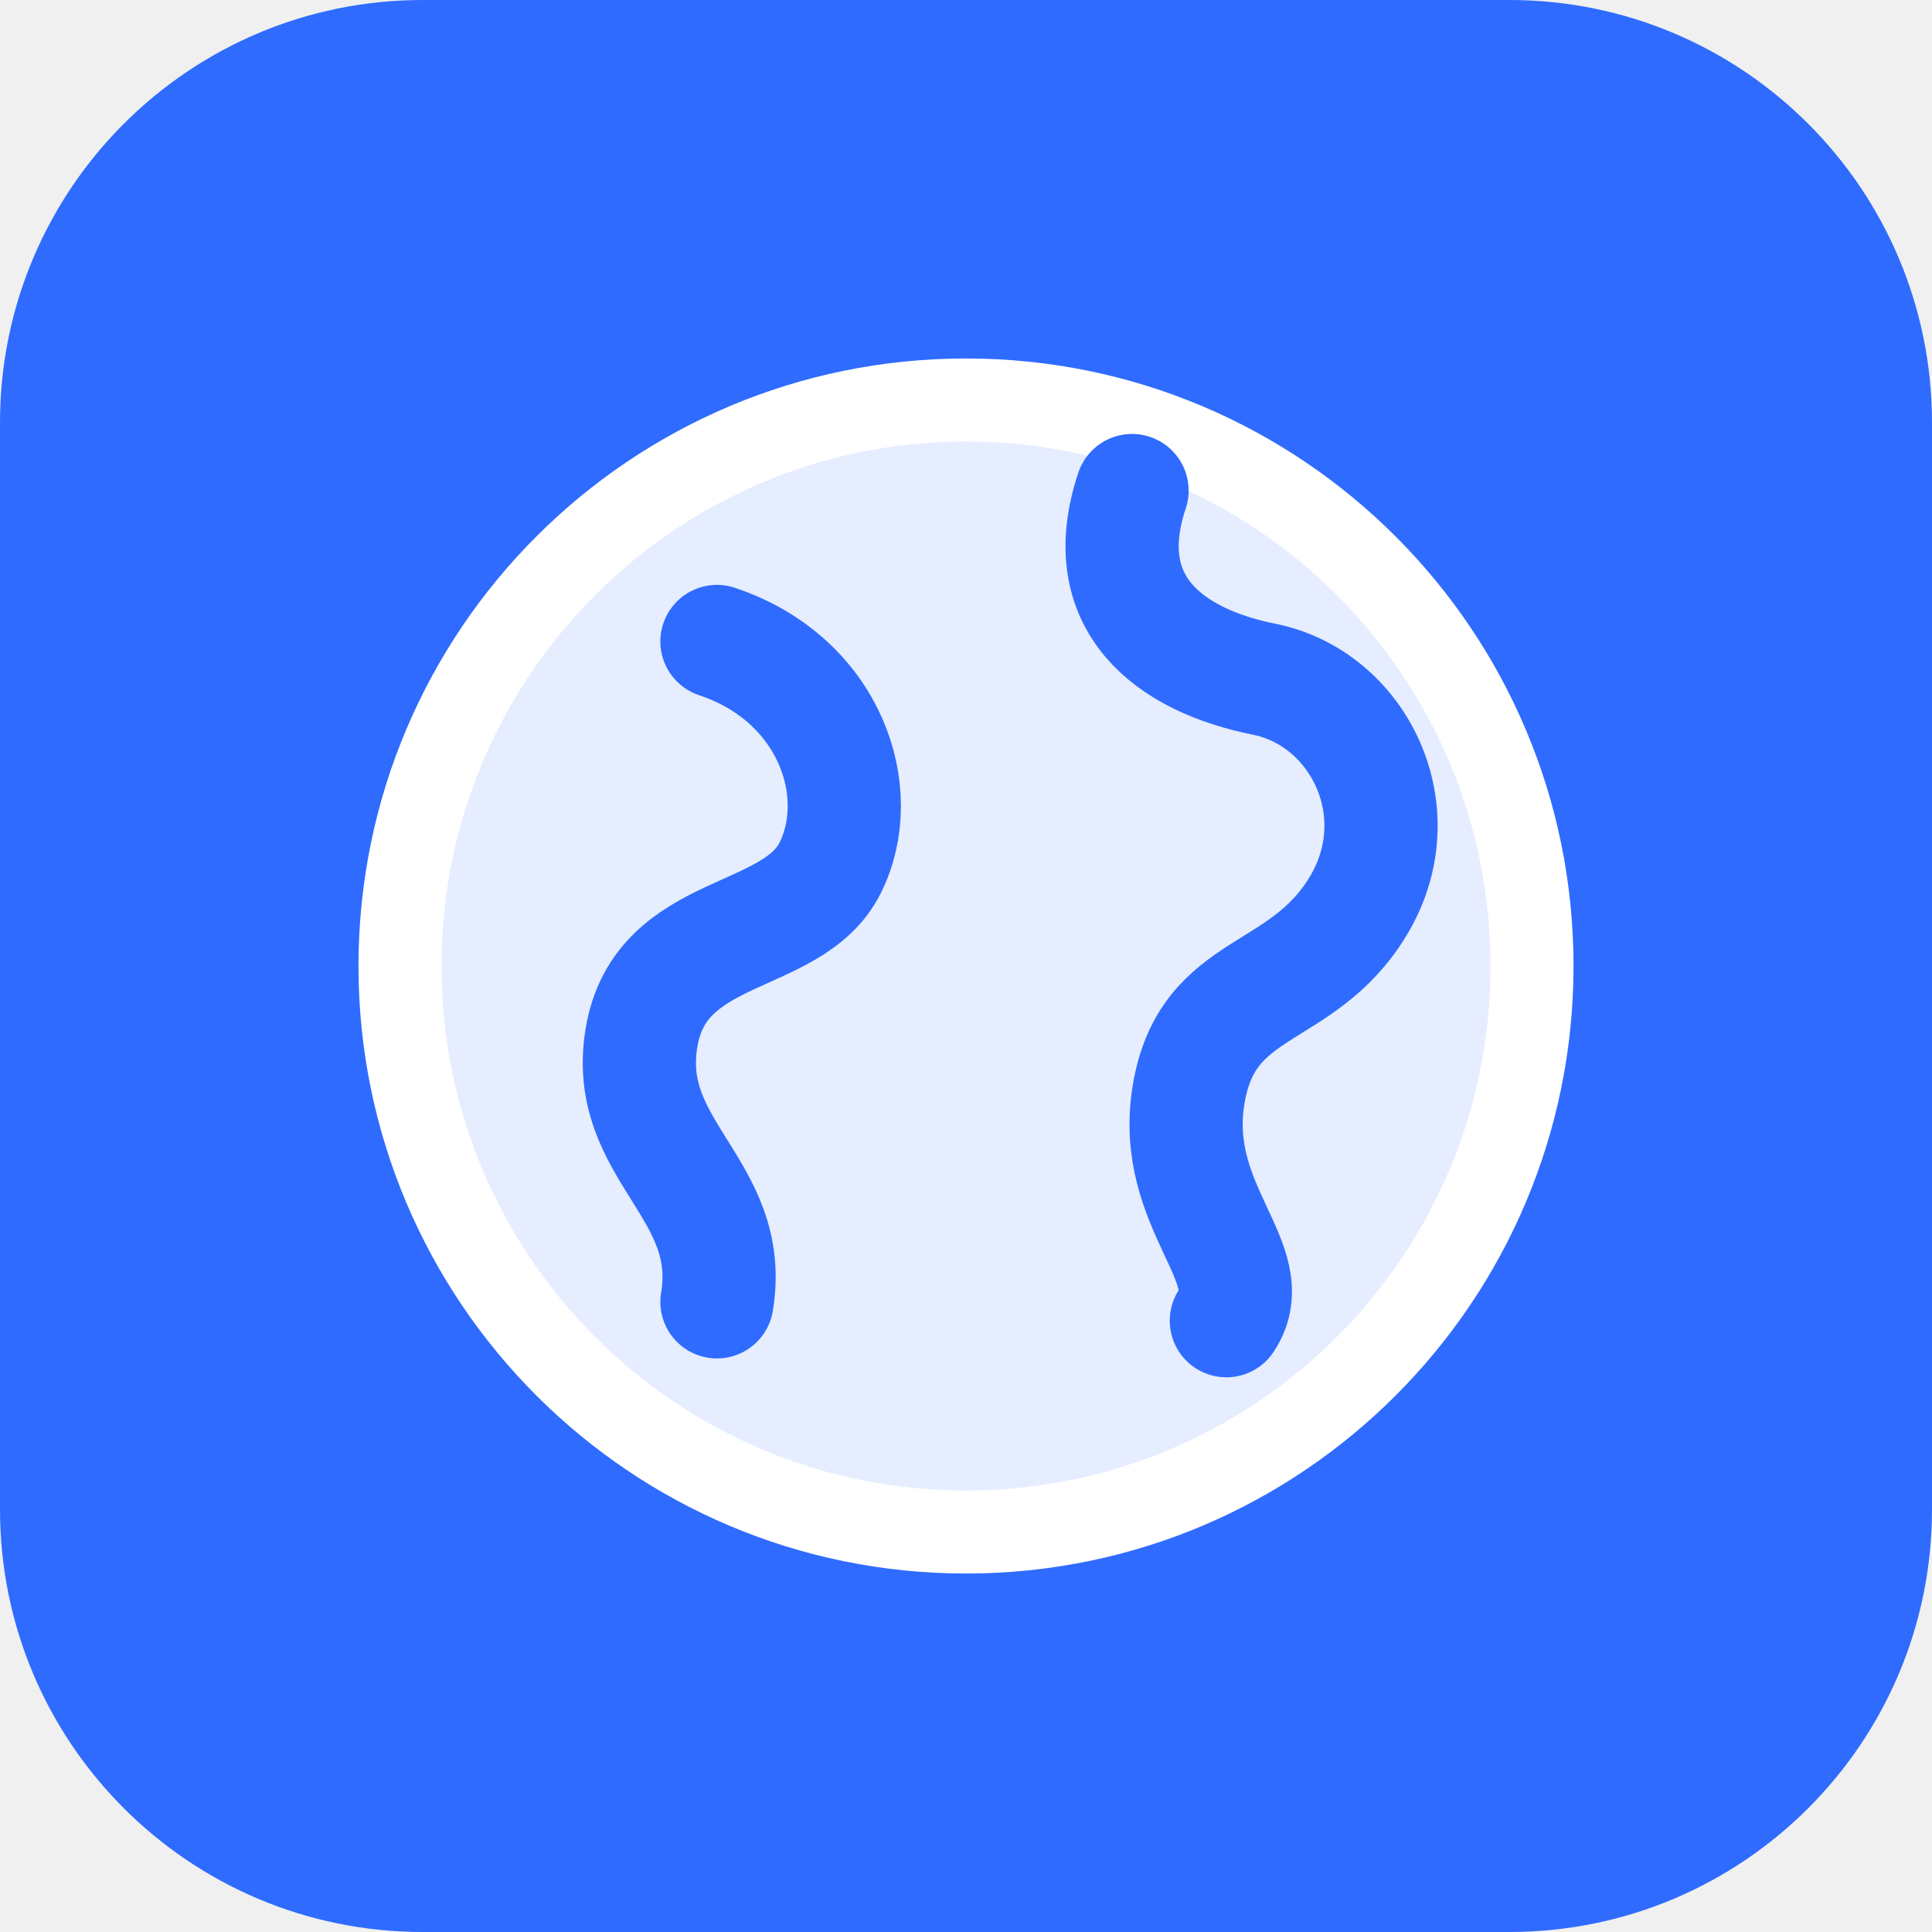
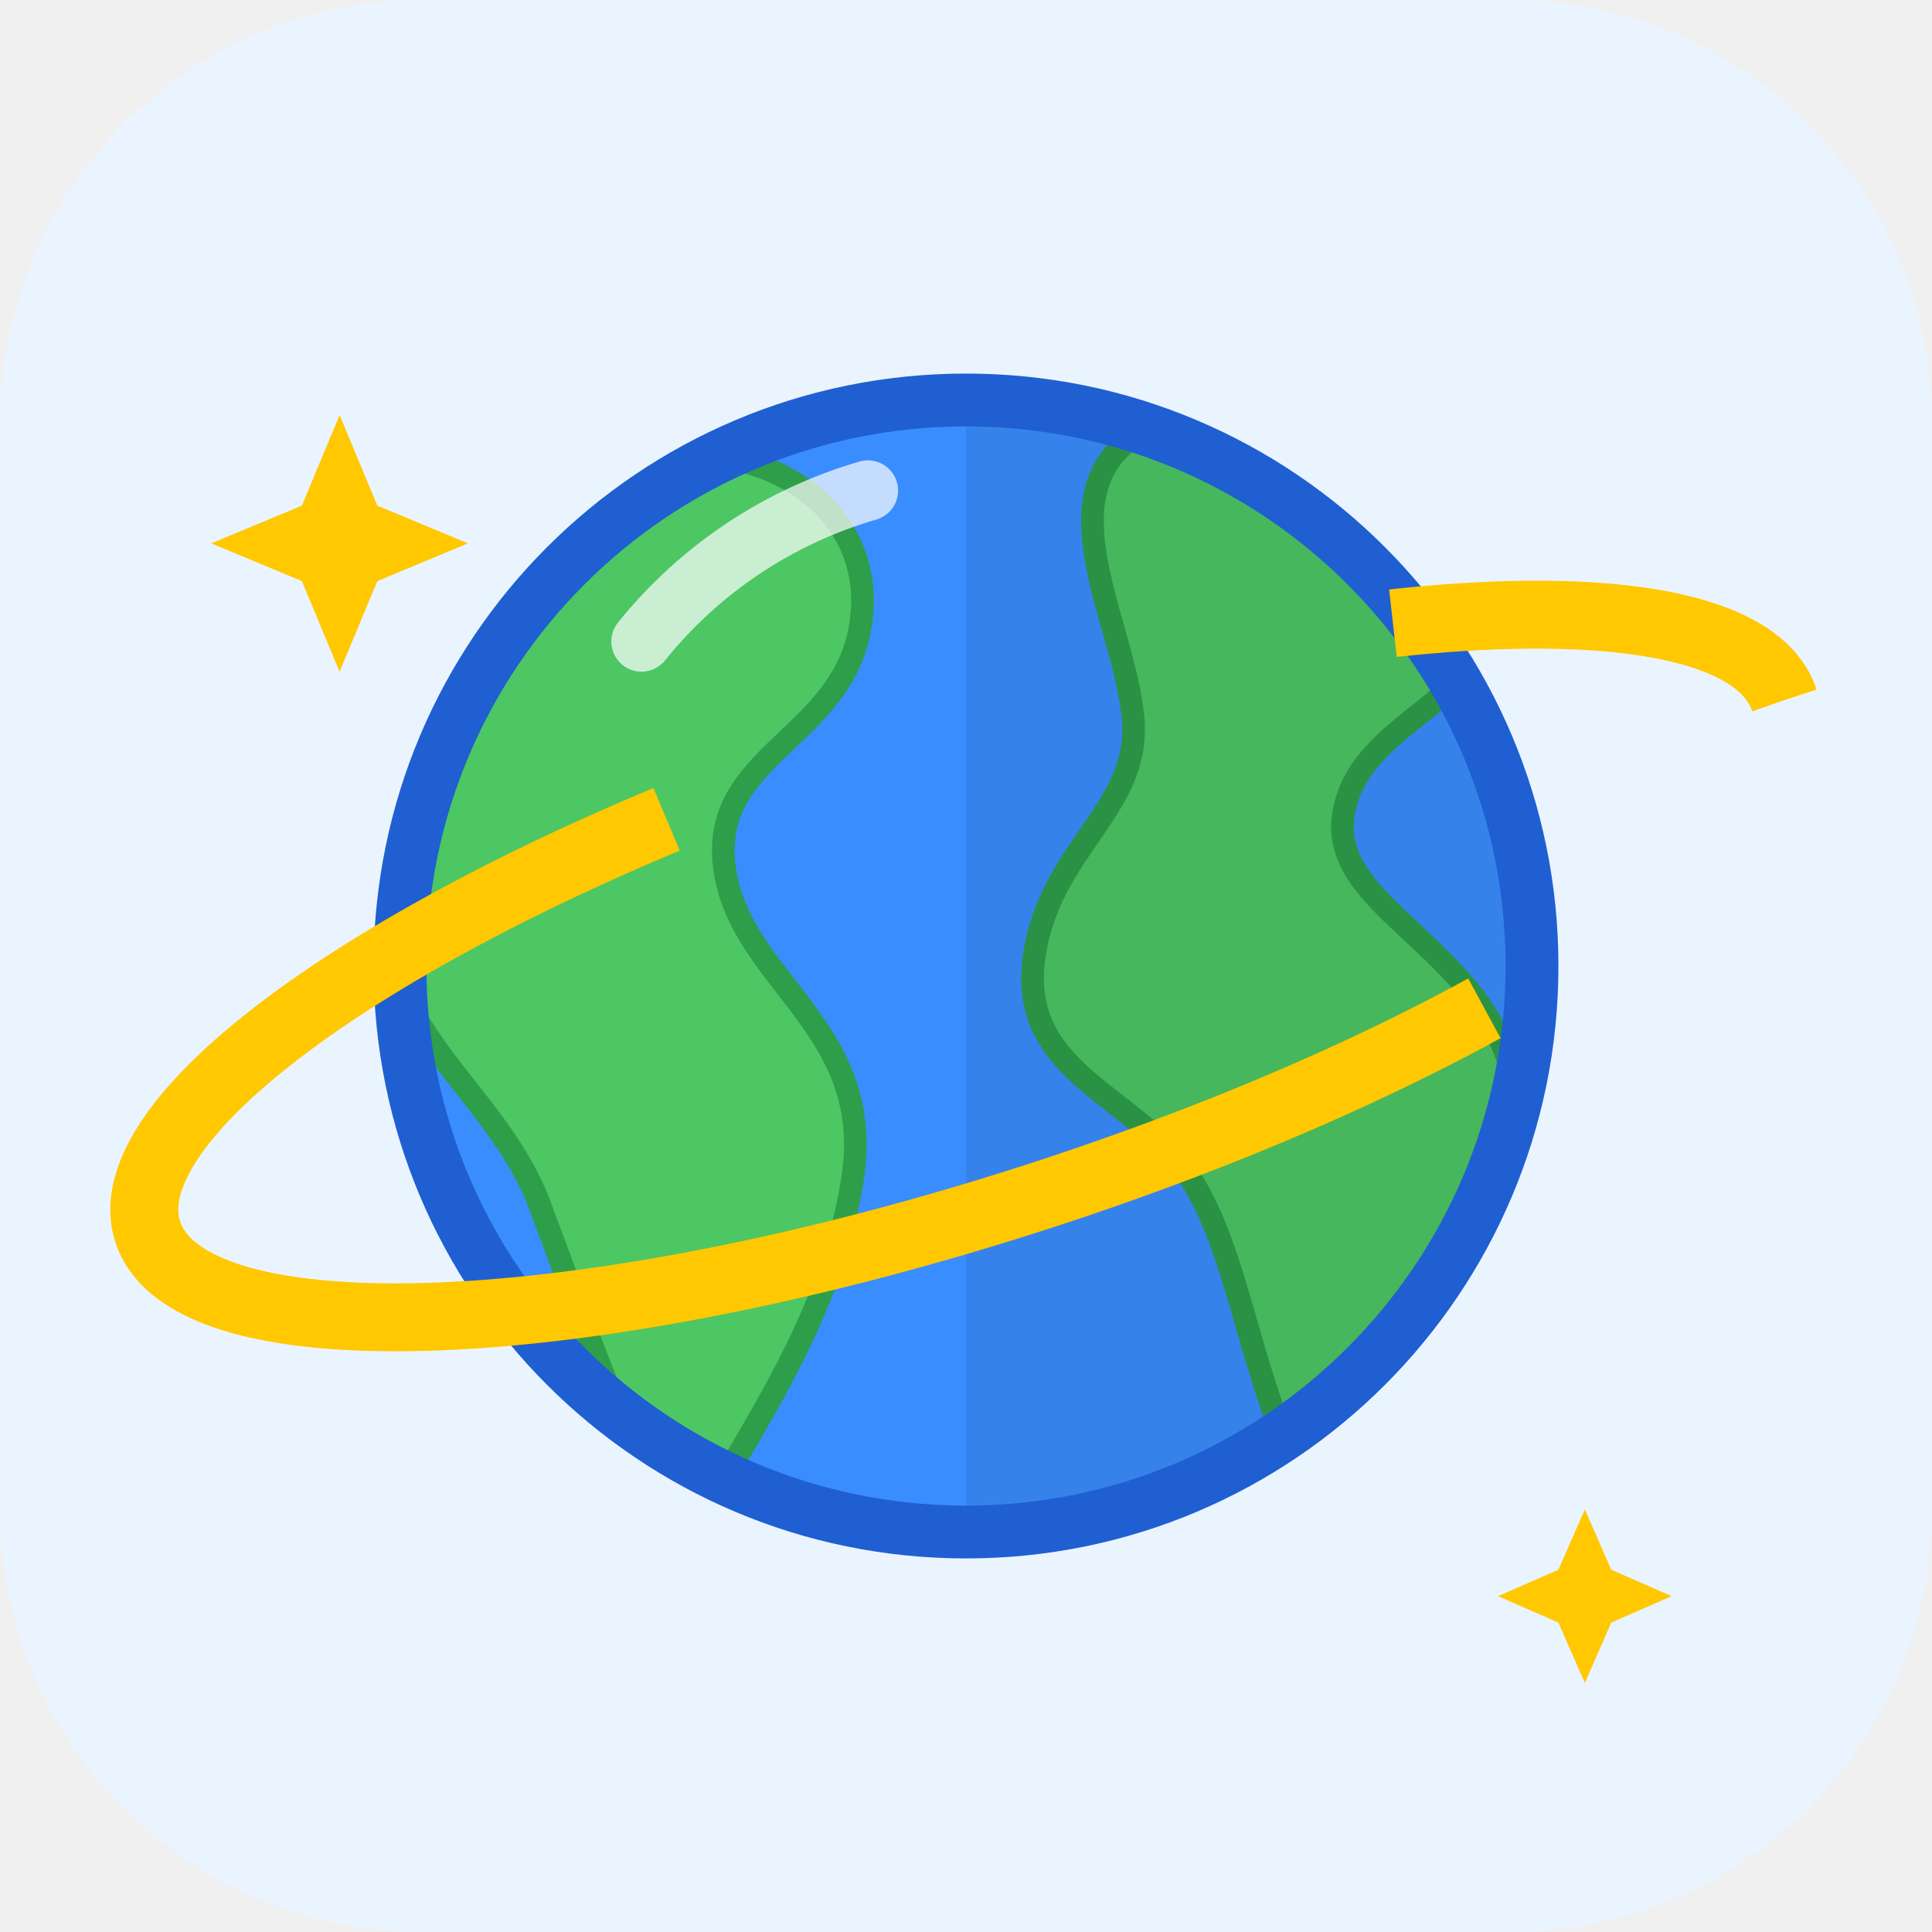
<svg xmlns="http://www.w3.org/2000/svg" viewBox="0 0 512 512">
-   <rect width="512" height="512" rx="112" fill="#2f6bff" />
-   <circle cx="256" cy="256" r="150" fill="#e5edff" stroke="#fff" stroke-width="22" />
-   <path d="M190 170c30 10 40 40 30 60s-45 15-50 45 25 40 20 70M300 130c-10 30 10 45 35 50s40 35 25 60-40 20-45 50 20 45 10 60" fill="none" stroke="#2f6bff" stroke-width="30" stroke-linecap="round" />
+   <rect width="512" height="512" rx="112" fill="#eaf4ff" />
+   <defs>
+     <clipPath id="c">
+       <circle cx="256" cy="256" r="150" />
+     </clipPath>
+   </defs>
+   <circle cx="256" cy="256" r="150" fill="#3a8dff" />
+   <g clip-path="url(#c)">
+     <g fill="#4cc764" stroke="#2e9e4a" stroke-width="6" stroke-linejoin="round">
+       <path d="M150 128c42-20 84 2 78 38-5 30-40 34-36 64 4 30 40 42 34 82-6 40-30 70-44 98-18-30-28-62-38-88-10-30-38-44-42-76-4-42 12-100 48-118z" />
+       <path d="M300 116c42-14 90 8 94 44 3 26-34 30-38 56-4 26 42 36 46 76 4 40-32 70-58 98-14-30-16-60-30-80-14-20-44-26-40-56 4-30 30-40 26-66-3-24-22-56 0-72z" />
+       <path d="M372 352c20-10 44-4 44 16s-26 26-42 18c-14-7-18-26-2-34z" />
+     </g>
+     <path d="M256 106 a150 150 0 0 1 0 300" fill="#000" opacity=".08" />
+   </g>
+   <circle cx="256" cy="256" r="150" fill="none" stroke="#1f5fd1" stroke-width="14" />
+   <path d="M170 170a120 120 0 0 1 60-40" fill="none" stroke="#fff" stroke-width="16" stroke-linecap="round" opacity=".7" />
+   <ellipse cx="256" cy="256" rx="228" ry="64" fill="none" stroke="#ffc800" stroke-width="18" transform="rotate(-18 256 256)" stroke-dasharray="560 200" stroke-dashoffset="-120" />
+   <g fill="#ffc800">
+     <path d="M90 110l10 24 24 10-24 10-10 24-10-24-24-10 24-10z" />
+     <path d="M420 400l7 16 16 7-16 7-7 16-7-16-16-7 16-7z" />
+   </g>
</svg>
